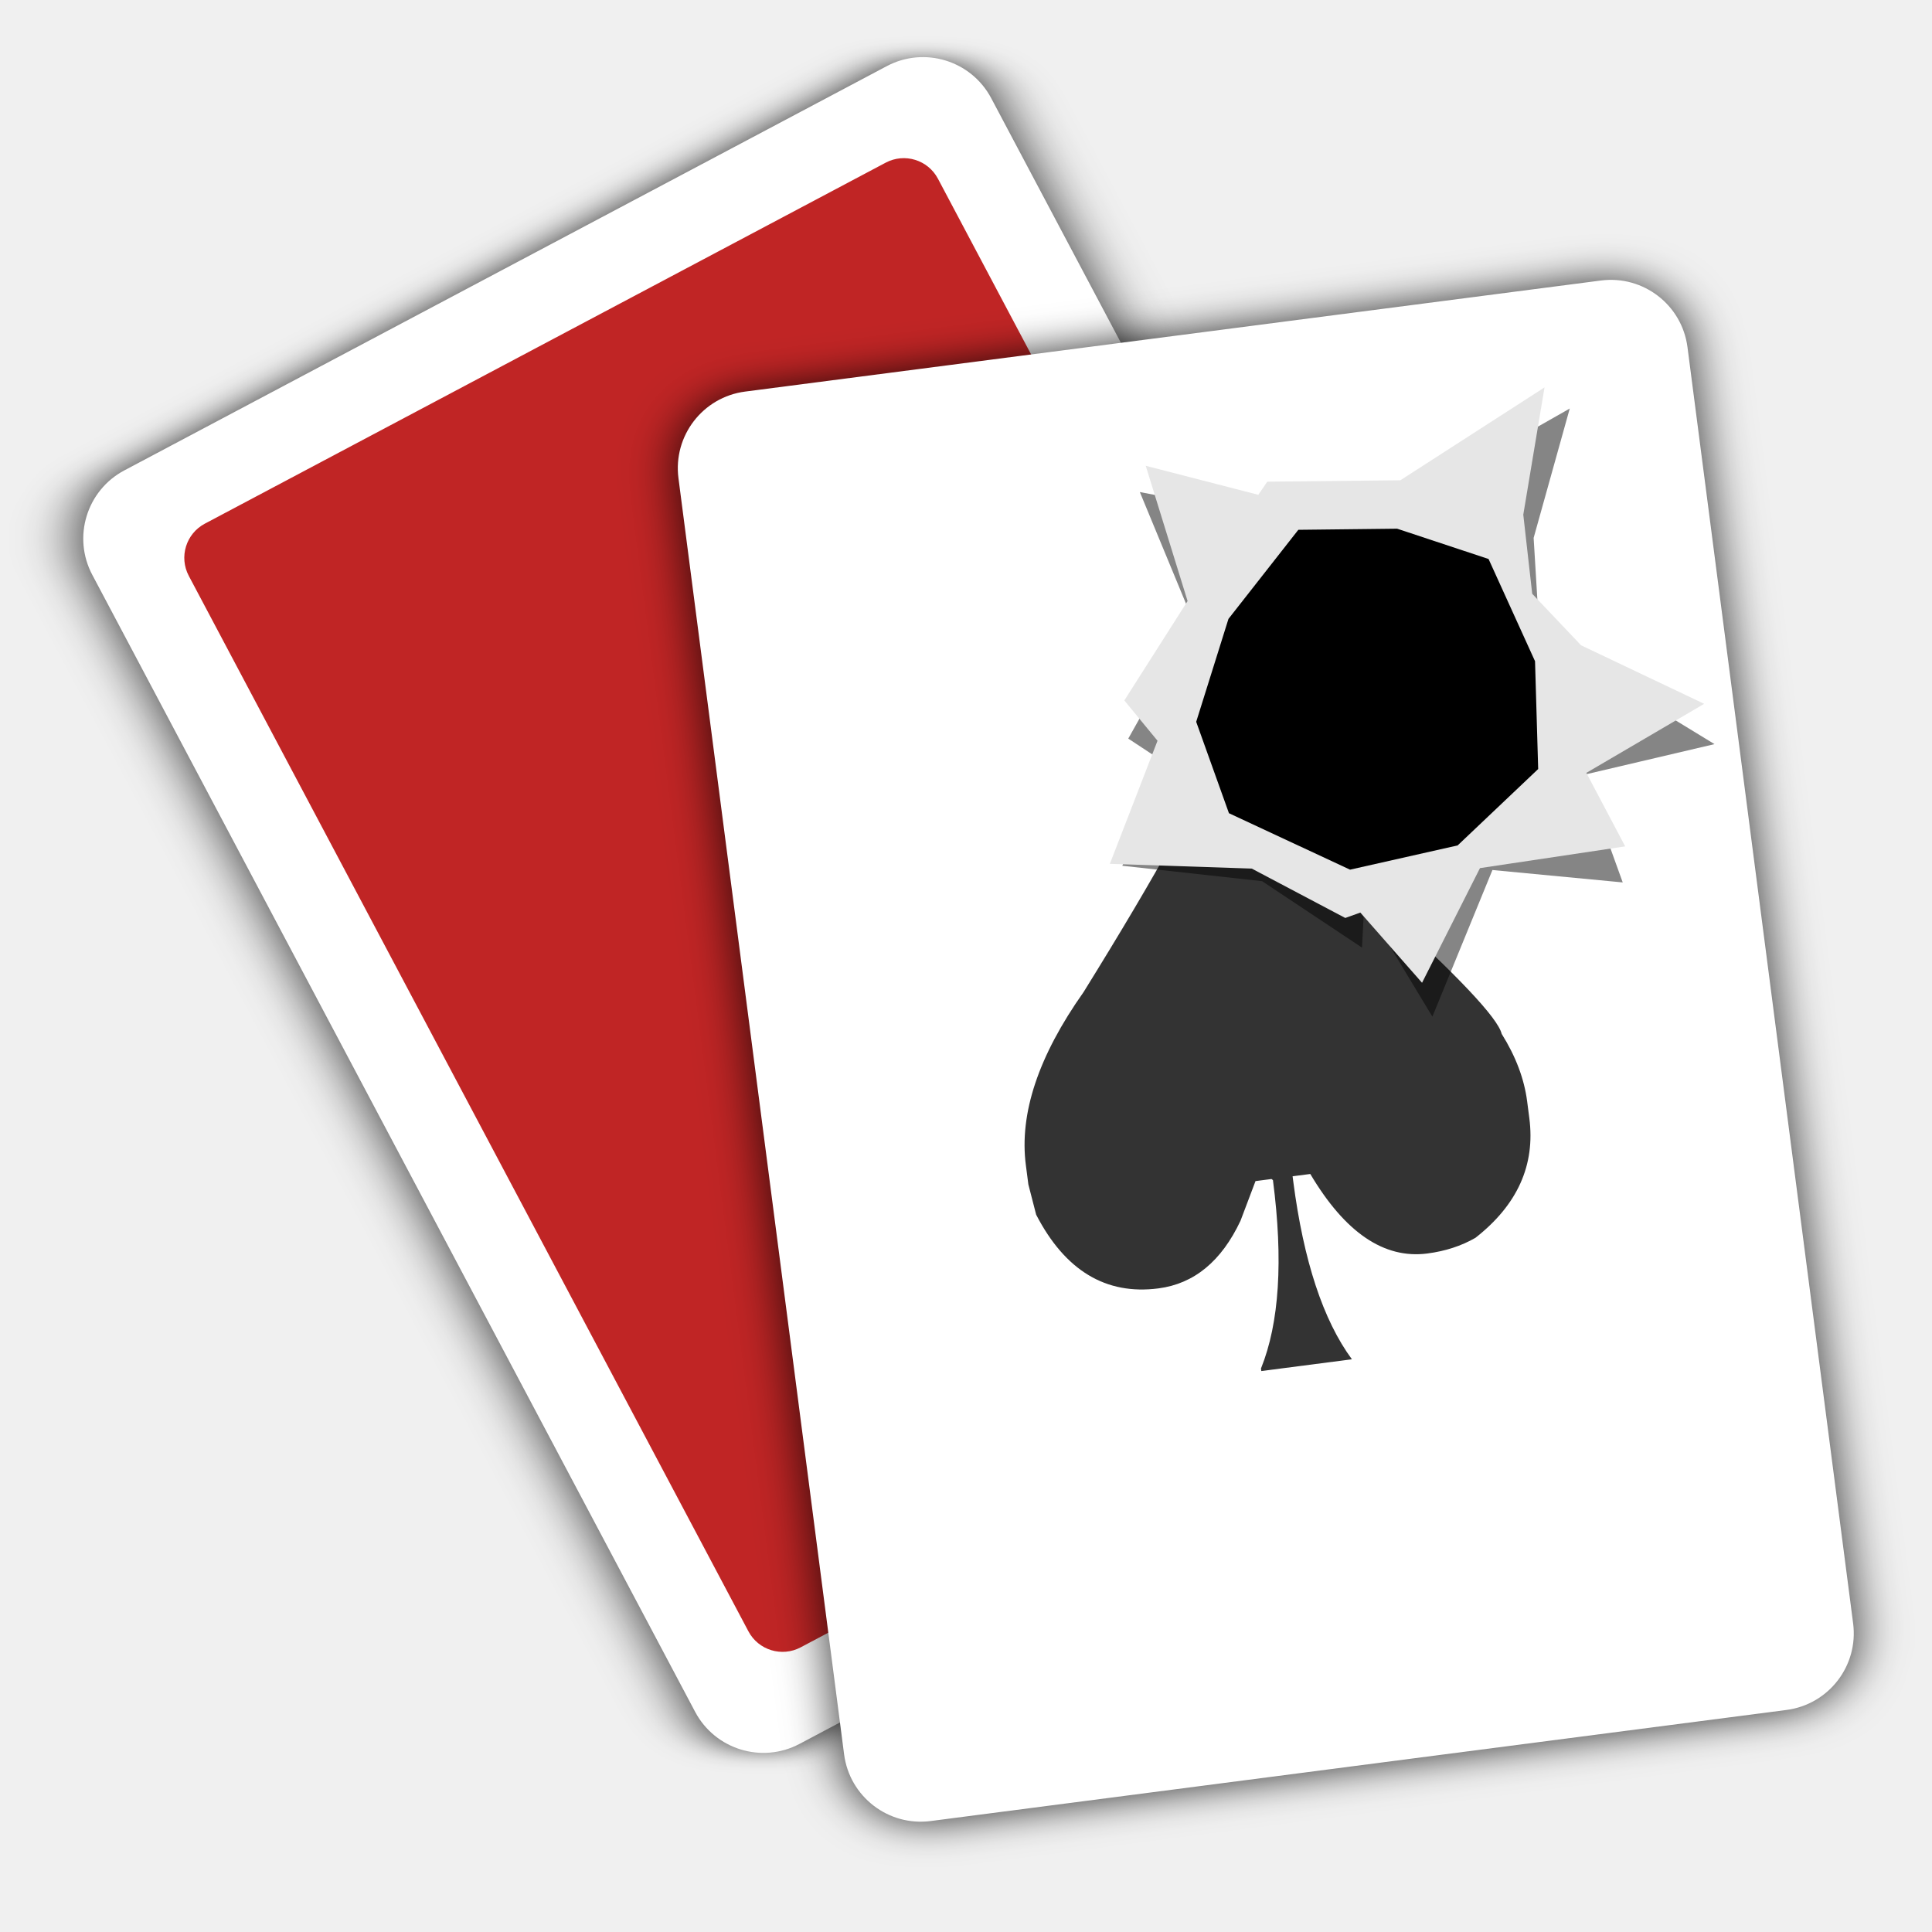
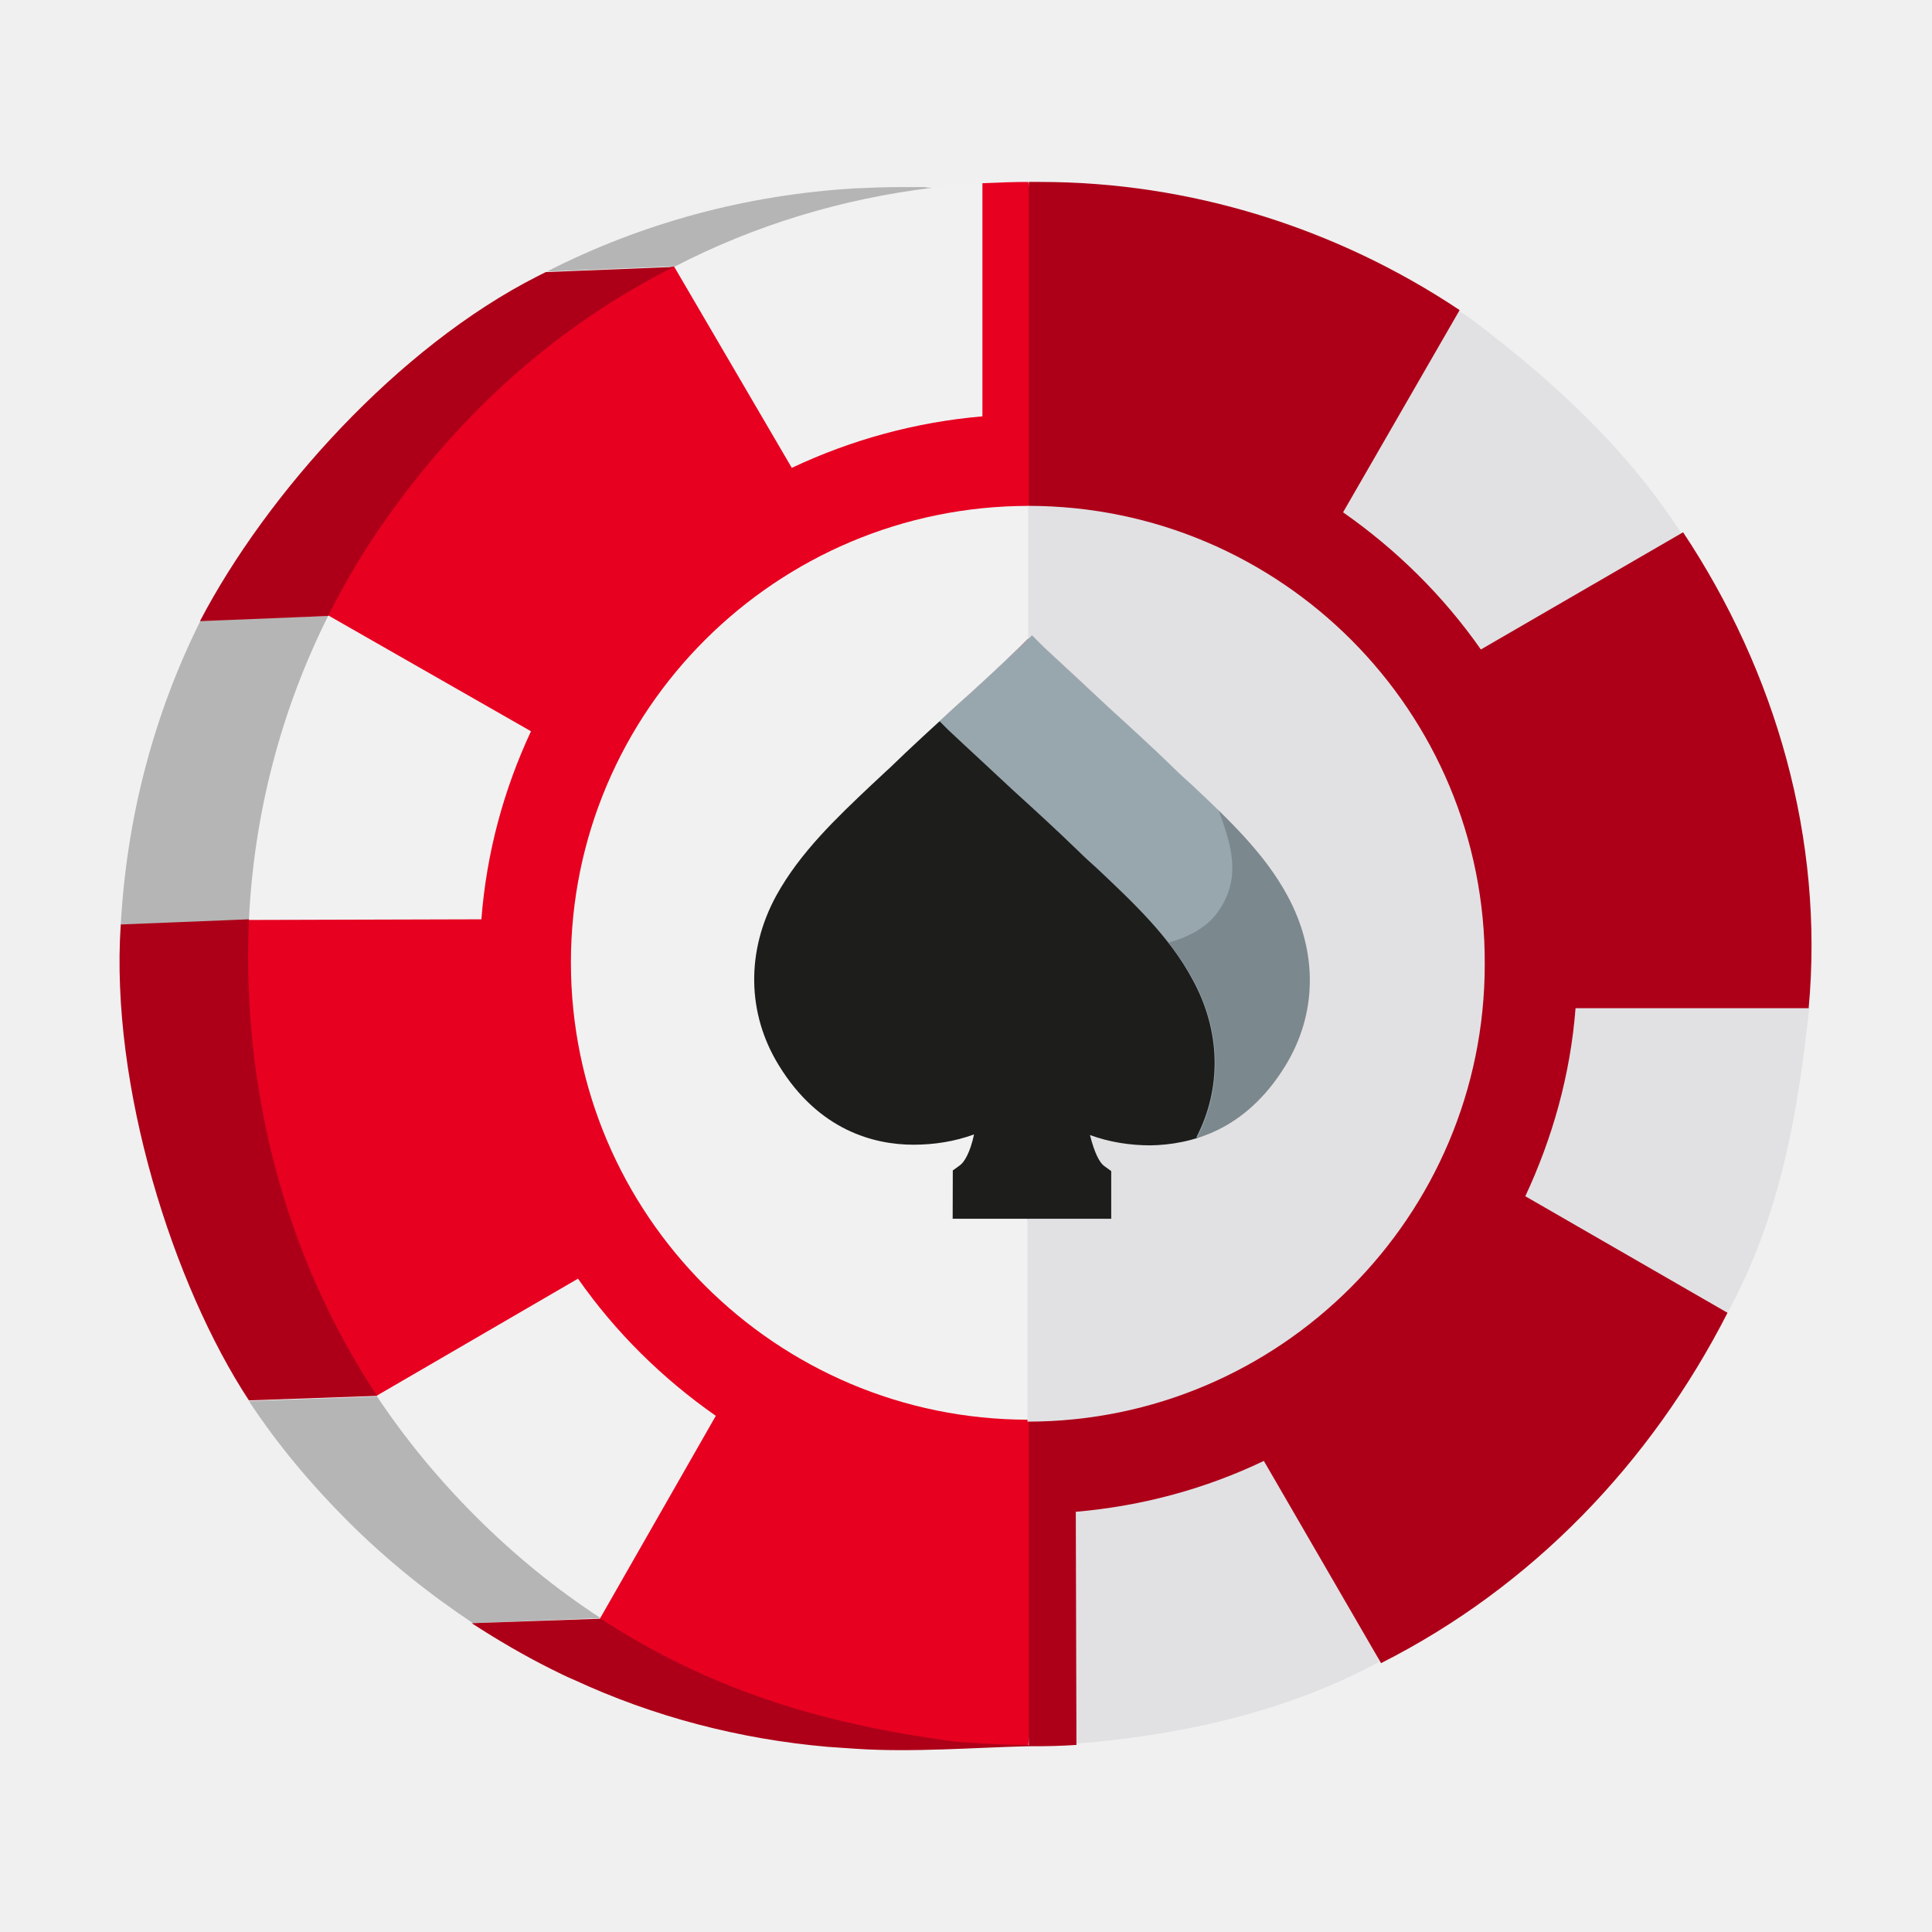
- <svg xmlns="http://www.w3.org/2000/svg" version="1.1" id="svg2" height="100" width="100">
-   <defs id="defs4">
-     <filter height="1.072" y="-0.036" width="1.094" x="-0.047" id="filter4419" style="color-interpolation-filters:sRGB">
-       <feGaussianBlur id="feGaussianBlur4421" stdDeviation="1.189" />
-     </filter>
-     <filter height="1.065" y="-0.033" width="1.073" x="-0.036" id="filter4423" style="color-interpolation-filters:sRGB">
-       <feGaussianBlur id="feGaussianBlur4425" stdDeviation="1.189" />
-     </filter>
-   </defs>
-   <g transform="translate(0,-952.3622)" id="layer1">
-     <rect style="opacity:0.829;fill:#000000;fill-opacity:1;stroke:none;stroke-width:4;stroke-linecap:square;stroke-linejoin:miter;stroke-miterlimit:4;stroke-dasharray:none;stroke-dashoffset:0;stroke-opacity:1;filter:url(#filter4423)" id="rect4261" width="52.666" height="74.61" x="-455.847" y="865.93" rx="4" ry="4" transform="matrix(0.8834931,-0.4684441,0.4684441,0.8834931,0,0)" />
-     <g id="g4407">
-       <rect style="opacity:1;fill:#ffffff;fill-opacity:1;stroke:none;stroke-width:4;stroke-linecap:square;stroke-linejoin:miter;stroke-miterlimit:4;stroke-dasharray:none;stroke-dashoffset:0;stroke-opacity:1" id="rect4137" width="52.666" height="74.61" x="-455.847" y="865.93" rx="4" ry="4" transform="matrix(0.8834931,-0.4684441,0.4684441,0.8834931,0,0)" />
-       <rect style="opacity:1;fill:#c02525;fill-opacity:1;stroke:none;stroke-width:4;stroke-linecap:square;stroke-linejoin:miter;stroke-miterlimit:4;stroke-dasharray:none;stroke-dashoffset:0;stroke-opacity:1" id="rect4139" width="43.888" height="65.832" x="-451.458" y="870.319" rx="2" ry="2" transform="matrix(0.8834931,-0.4684441,0.4684441,0.8834931,0,0)" />
-     </g>
-     <rect ry="4" rx="4" y="969.504" x="-90.94" height="74.61" width="52.666" id="rect4263" style="opacity:0.829;fill:#000000;fill-opacity:1;stroke:none;stroke-width:4;stroke-linecap:square;stroke-linejoin:miter;stroke-miterlimit:4;stroke-dasharray:none;stroke-dashoffset:0;stroke-opacity:1;filter:url(#filter4419)" transform="matrix(0.9916822,-0.1287107,0.1287107,0.9916822,0,0)" />
-     <g id="g4401">
-       <rect ry="4" rx="4" y="969.504" x="-90.94" height="74.61" width="52.666" id="rect4141" style="opacity:1;fill:#ffffff;fill-opacity:1;stroke:none;stroke-width:4;stroke-linecap:square;stroke-linejoin:miter;stroke-miterlimit:4;stroke-dasharray:none;stroke-dashoffset:0;stroke-opacity:1" transform="matrix(0.9916822,-0.1287107,0.1287107,0.9916822,0,0)" />
-       <g style="font-style:normal;font-weight:normal;font-size:40px;line-height:0%;font-family:Sans;text-align:start;letter-spacing:0px;word-spacing:0px;text-anchor:start;fill:#333333;fill-opacity:1;stroke:none;stroke-width:1px;stroke-linecap:butt;stroke-linejoin:miter;stroke-opacity:1" id="text4145" transform="matrix(0.8704621,-0.1129775,0.1129775,0.8704621,-117.6462,141.0935)">
-         <path style="fill:#333333" d="m 80.063,986.167 q 2.356,4.185 7.769,11.102 5.939,6.967 6.09,8.395 0.977,2.13 0.977,4.135 l 0,1.002 q 0,4.185 -4.06,6.591 -1.328,0.551 -2.932,0.551 -3.859,0 -6.24,-5.538 l -1.053,0 0,0.301 q 0,7.092 2.08,10.851 l -5.388,0 0,-0.15 q 2.13,-3.784 2.13,-10.926 l -0.075,-0.076 -0.952,0 -1.178,2.205 q -2.13,3.333 -5.313,3.333 -4.686,0 -6.591,-5.238 l -0.226,-1.829 0,-1.153 q 0,-4.586 4.686,-9.673 7.894,-9.673 10.125,-13.809 l 0.075,-0.075 0.075,0 z" id="path4150" />
-       </g>
-     </g>
-     <g id="g4160">
-       <path id="path4468" d="m 81.25,973.508 -8.455,4.806 -6.886,0.072 -0.466,0.68 -6.445,-1.235 2.785,6.734 -3.384,6.027 1.828,1.204 -2.135,5.378 7.234,0.797 5.171,3.439 0.117,-2.267 3.526,5.84 3.108,-7.589 6.744,0.642 -2.011,-5.571 6.762,-1.587 -6.592,-4.022 -2.529,-2.667 -0.241,-3.985 z" style="opacity:1;fill:#000000;fill-opacity:0.478;stroke:none;stroke-width:4;stroke-linecap:square;stroke-linejoin:miter;stroke-miterlimit:4;stroke-dasharray:none;stroke-dashoffset:0;stroke-opacity:1" />
-       <path style="opacity:1;fill:#e6e6e6;fill-opacity:1;stroke:none;stroke-width:4;stroke-linecap:square;stroke-linejoin:miter;stroke-miterlimit:4;stroke-dasharray:none;stroke-dashoffset:0;stroke-opacity:1" d="m 79.944,972.415 -7.462,4.806 -6.886,0.072 -0.466,0.68 -5.827,-1.501 2.166,7 -3.274,5.144 1.718,2.087 -2.467,6.372 7.345,0.245 4.84,2.556 0.78,-0.279 3.194,3.633 2.998,-5.934 7.517,-1.125 -2.011,-3.805 6.099,-3.574 -6.372,-3.029 -2.529,-2.667 -0.462,-4.095 z" id="path4445" />
-       <path style="opacity:1;fill:#000000;fill-opacity:1;stroke:none;stroke-width:4;stroke-linecap:square;stroke-linejoin:miter;stroke-miterlimit:4;stroke-dasharray:none;stroke-dashoffset:0;stroke-opacity:1" d="m 75.447,996.121 -5.569,1.255 -6.268,-2.922 -1.695,-4.731 1.67,-5.327 3.616,-4.611 5.114,-0.058 4.733,1.569 2.405,5.291 0.163,5.58 z" id="path4427" />
-     </g>
+ <svg xmlns="http://www.w3.org/2000/svg" height="300" width="300" xml:space="preserve" viewBox="0 0 300 300" y="0px" x="0px" id="Calque_1" version="1.1">
+   <defs id="defs271" />
+   <style id="style2" type="text/css">
+ 	.st0{fill:#990013;}
+ 	.st1{fill:#E70020;}
+ 	.st2{fill:#B5B5B5;}
+ 	.st3{fill:#F1F1F1;}
+ 	.st4{fill:#E1E1E4;}
+ 	.st5{fill:#AD0018;}
+ 	.st6{fill:#98A7AE;}
+ 	.st7{fill:#7B888E;}
+ 	.st8{fill:#1D1D1B;}
+ </style>
+   <path id="path108" d="M 152.551 28.449 C 135.651 29.449 111.395 33.082 96.695 40.582 L 121.516 76.869 L 156.385 69.635 L 152.551 28.449 z M 46.348 90.281 L 31.264 149.086 L 78.969 149.754 L 88.971 107.896 L 46.348 90.281 z M 89.85 193.465 L 51.264 214.732 L 94.5 258.053 L 116.336 215.047 L 89.85 193.465 z " style="fill:#f1f1f1" />
+   <g transform="translate(-97.35,-40.75)" id="g100">
+     <path style="fill:#b5b5b5" id="path98" d="m 148.3,136.4 -19.8,0.7 c -7.3,14.6 -11.5,30.7 -12.4,47.3 l 19.9,-0.8 c 0.8,-16.6 5,-32.6 12.3,-47.2 z" class="st2" />
  </g>
+   <path style="fill:#b5b5b5" id="path102" d="m 144.85,29.15 c -0.4,0 -0.9,0 -1.3,-0.1 -0.1,0 -0.2,0 -0.2,0 -0.6,0 -1.1,0 -1.7,0 -0.6,0 -1.2,0 -1.8,0 -2.4,0 -4.8,0.1 -7.1,0.2 -16.9,1 -33.1,5.4 -47.8,12.9 l 19.9,-0.8 c 12.4,-6.4 25.9,-10.5 40,-12.2 z" class="st2" />
+   <path style="fill:#b5b5b5" id="path104" d="m 93.25,251.25 c -6.9,-4.5 -13.4,-9.8 -19.4,-15.8 -5.8,-5.8 -10.9,-12 -15.3,-18.6 l -19.9,0.7 c 4.4,6.7 9.6,12.9 15.4,18.7 6,6 12.5,11.2 19.4,15.8 z" class="st2" />
+   <path id="path166" d="M 226.35 48.15 L 201.348 80.701 L 230.418 107.086 L 261.051 82.75 C 252.318 69.284 240.841 58.947 228.85 49.85 C 228.05 49.25 227.15 48.65 226.35 48.15 z M 242.064 146.096 L 231.865 190.352 L 268.25 203.85 C 276.465 188.806 279.176 172.817 280.949 156.449 L 242.064 146.096 z M 199.018 221.664 L 163.215 232.633 L 167.15 270.75 C 183.351 269.44 199.792 265.856 214.15 258.051 L 199.018 221.664 z " style="fill:#e1e1e4" />
+   <path style="fill:#e70020" id="path224" d="m 170.772,77.116 -11.122,-48.866 c -2.4,0 -4.8,0.1 -7.1,0.2 v 36.2 c -10.5,0.9 -20.5,3.7 -29.6,8 l -18.3,-31.3 -23.747,6.261 -38.915,41.356 8.963,6.583 31.5,18 c -4.2,9 -6.9,18.8 -7.7,29.2 l -36.2,0.1 -11.09,18.742 17.451,48.963 13.539,6.195 31.3,-18.2 c 5.8,8.3 13.1,15.5 21.4,21.3 l -18,31.5 c 4.269,5.391 14.941,10.526 14.941,10.526 12.3,5.7 26.559,7.474 40.359,8.674 1.4,0.1 2.9,0.2 4.4,0.3 2.3,0.1 4.5,0.2 6.8,0.2 l 6.136,-46.465 z" class="st1" />
+   <path id="path194" d="m 159.75,28.25 v 50.6 142 50.1 h -0.1 c -2.3,0 -4.601,-0.099 -6.801,-0.199 -1.5,-0.1 -2.9,-0.201 -4.4,-0.301 -21.305,-2.777 -38.469,-8.273 -55.199,-19.1 l -20,0.701 c 4,2.6 8.101,5 12.301,7.1 1.2,0.6 2.4,1.199 3.6,1.699 12.3,5.7 25.6,9.2 39.4,10.4 1.4,0.1 2.898,0.201 4.398,0.301 8.739,0.58 18.337,-0.191 26.801,-0.4 2.576,0.028 5.127,-0.047 7.4,-0.201 l -0.1,-36.199 c 10.4,-0.9 20.199,-3.6 29.199,-7.9 l 18.199,31.4 c 23.391,-11.823 41.869,-31.031 53.801,-54.4 l -31.4,-18.1 c 4.2,-9 7.001,-18.799 7.801,-29.199 h 36.199 c 2.408,-26.212 -5.075,-52.185 -19.5,-73.9 l -31.4,18.199 c -5.8,-8.3 -13.098,-15.499 -21.398,-21.299 l 18.1,-31.4 c -19.253,-12.842 -41.997,-19.9 -65.1,-19.9 z m -55.1,13.199 -19.9,0.801 -1.199,0.6 c -21.789,11.032 -42.188,33.868 -52.5,53.6 l 19.898,-0.799 c 2.1,-4.2 4.502,-8.401 7.102,-12.301 11.076,-16.499 25.071,-29.948 41.699,-39.299 1.2,-0.7 2.499,-1.4 3.699,-2 z m -66,101.301 -19.9,0.801 c -1.689,25.192 8.187,56.072 19.9,73.898 l 19.9,-0.699 c -14.683,-22.192 -21.012,-48.352 -19.9,-73.9 z" style="fill:#ad0018" />
+   <rect y="108.271" x="113.356" height="86.237" width="82.441" id="rect1451" style="opacity:1;fill:#1d1d1b;fill-opacity:1;stroke:none;stroke-width:10;stroke-linecap:square;stroke-linejoin:miter;stroke-miterlimit:4;stroke-dasharray:none;stroke-dashoffset:0;stroke-opacity:1" />
+   <g transform="translate(-97.35,-40.75)" id="g244">
+     <path style="fill:#98a7ae" id="path238" d="m 283.2,217.5 c -1.8,0.6 -3.6,0.9 -5.3,1 1.7,-0.1 3.5,-0.4 5.3,-1 z" class="st6" />
+     <path style="fill:#98a7ae" id="path240" d="m 277.6,218.5 c -0.5,0 -1,0.1 -1.5,0.1 0.5,0 1,-0.1 1.5,-0.1 z" class="st6" />
+     <path style="fill:#98a7ae" id="path242" d="m 297.3,179.8 c -3.7,-6.7 -9.3,-12 -14.8,-17.2 -1,-0.9 -1.9,-1.8 -2.8,-2.6 -3.4,-3.3 -6.8,-6.4 -10.2,-9.5 -3.3,-3 -6.7,-6.1 -10.1,-9.4 l -1.8,-1.8 -1.8,1.8 c -3.4,3.2 -6.8,6.3 -10.1,9.4 -1.9,1.7 -3.8,3.4 -5.7,5.2 1.1,-1 2.1,-2 3.2,-3 l 1.4,1.4 c 3.4,3.2 6.8,6.3 10.1,9.4 3.3,3 6.8,6.2 10.2,9.5 0.9,0.9 1.8,1.7 2.8,2.6 5.5,5.2 11.2,10.5 14.8,17.2 4.4,8 4.6,16.9 0.6,24.6 4.7,-1.5 9.8,-4.7 13.8,-11.2 5,-8 5.2,-17.7 0.4,-26.4 z" class="st6" />
+   </g>
+   <path style="fill:#7b888e" id="path246" d="m 199.95,139.05 c -2.8,-5.1 -6.7,-9.4 -10.8,-13.4 2.2,5.8 3.6,10.8 0,15.9 -1.7,2.5 -4.9,4.1 -7.7,4.8 1.4,1.8 2.7,3.7 3.8,5.7 4.4,8.1 4.6,16.9 0.6,24.7 4.7,-1.5 9.8,-4.7 13.8,-11.2 4.9,-8.1 5.1,-17.8 0.3,-26.5 z" class="st7" />
+   <path style="fill:#f1f1f1" id="path140" d="m 147.95,181.75 1.1,-0.8 c 0.7,-0.5 1.6,-2 2.2,-4.8 -3,1.1 -6.2,1.6 -9.4,1.6 -6.1,0 -14.7,-2.2 -20.9,-12.3 -5,-8.1 -5.1,-17.8 -0.4,-26.4 3.7,-6.7 9.3,-12 14.8,-17.2 1,-0.9 1.9,-1.8 2.8,-2.6 3.4,-3.3 6.8,-6.4 10.2,-9.5 3.3,-3 6.7,-6.1 10.1,-9.4 l 1.2,-1.2 c 4.499,-4.523 8.828,-11.59 0.105,-20.596 -39.2,0 -71.105,31.796 -71.105,70.896 0,39.2 31.9,71 71,71 10.233,-20.094 1.805,-22.486 -0.1,-31.2 l -11.621,0 z" class="st3" />
+   <path style="fill:#e1e1e4" id="path190" d="m 159.65,78.55 v 20.7 l 0.6,-0.6 1.8,1.8 c 3.4,3.2 6.8,6.3 10.1,9.4 3.3,3 6.8,6.2 10.2,9.5 0.9,0.9 1.8,1.7 2.8,2.6 5.5,5.2 11.2,10.5 14.8,17.2 4.7,8.7 4.6,18.3 -0.4,26.4 -6.2,10.1 -14.8,12.2 -20.9,12.3 -3.2,0 -6.4,-0.5 -9.4,-1.6 0.7,2.8 1.5,4.3 2.2,4.8 l 1.1,0.8 v 7.4 h -13 v 31.5 c 39.2,0 71,-31.9 71,-71 0.2,-39.3 -31.7,-71.2 -70.9,-71.2 z" class="st4" />
</svg>
